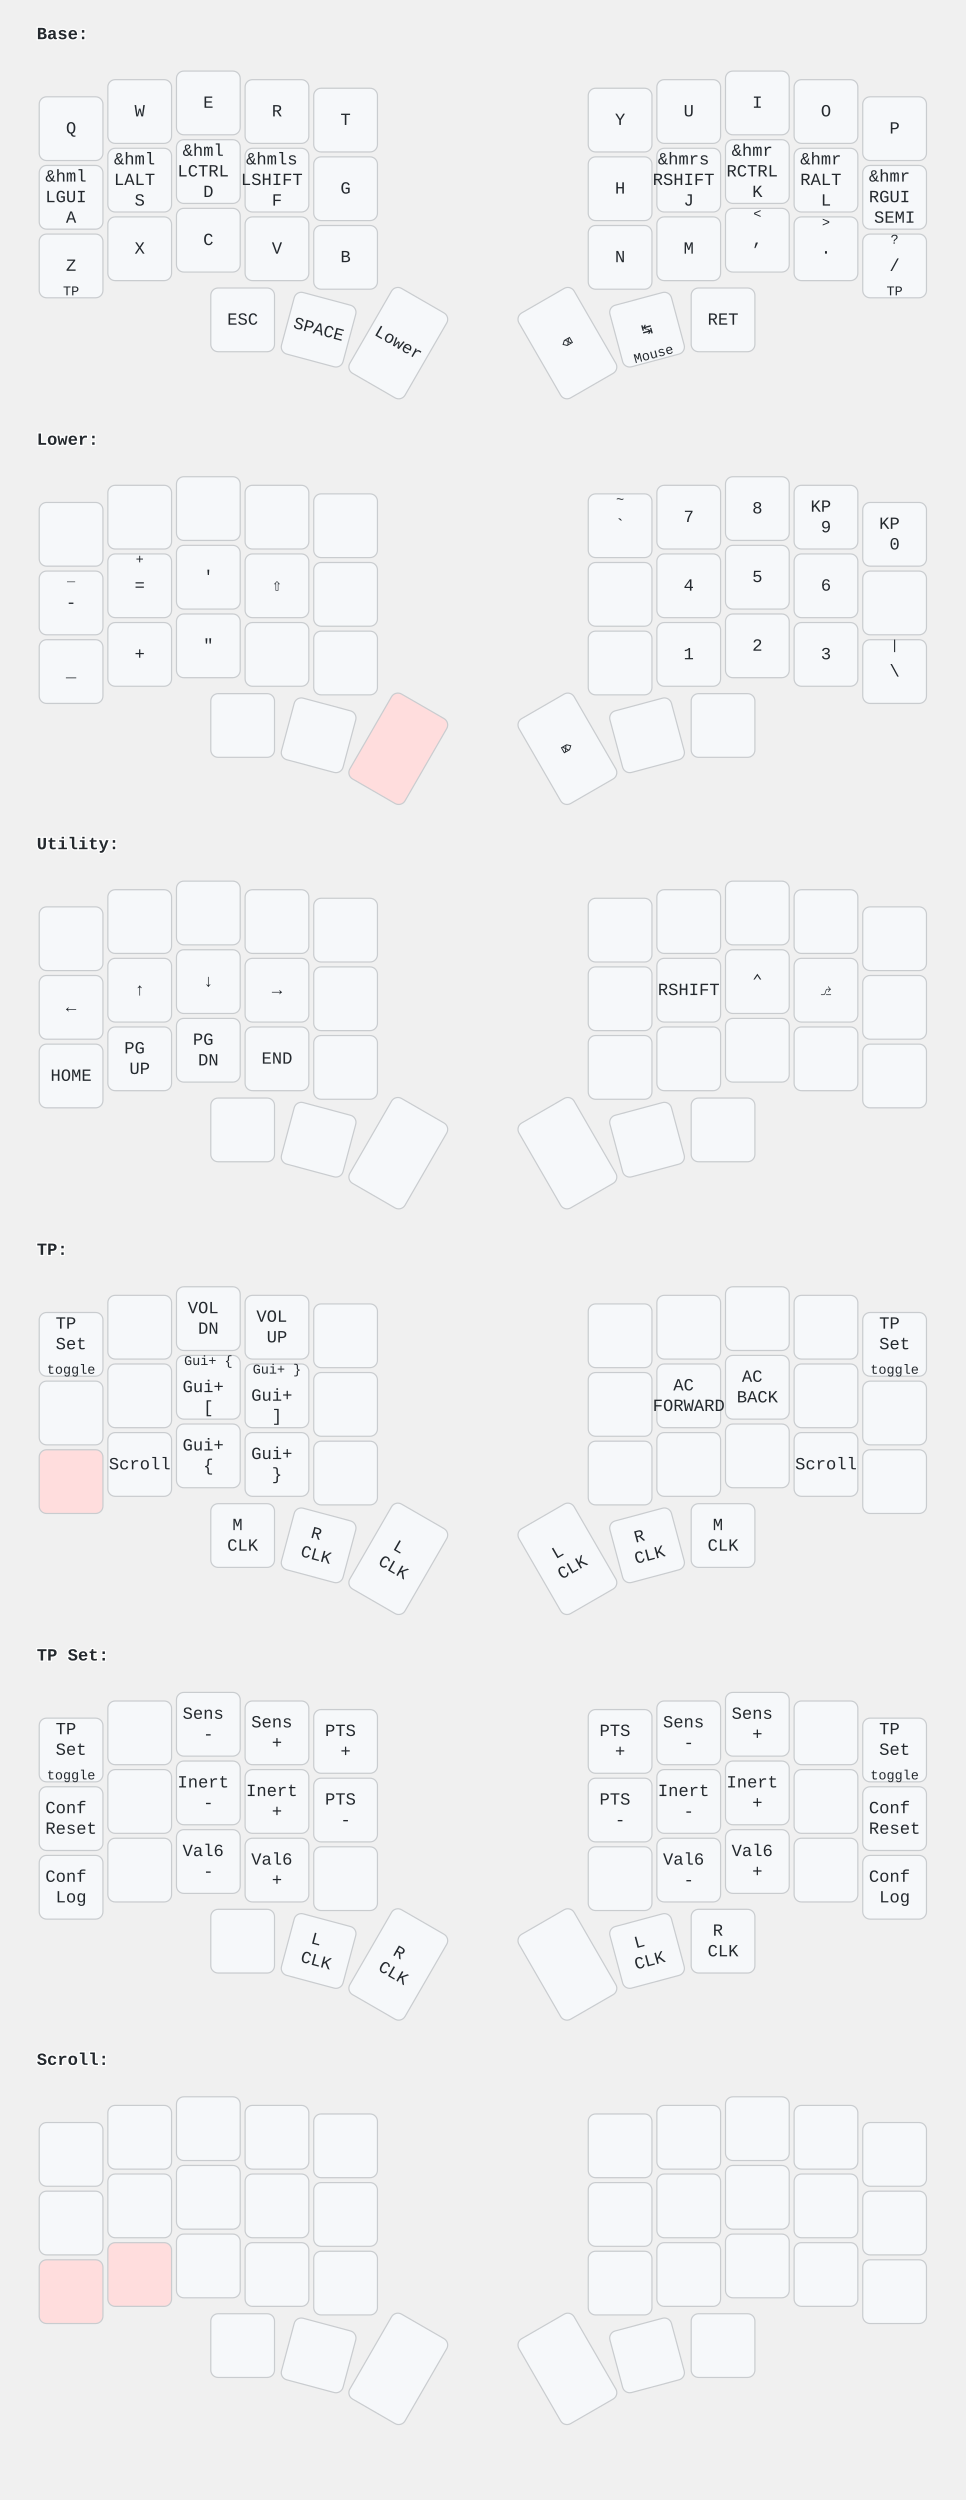
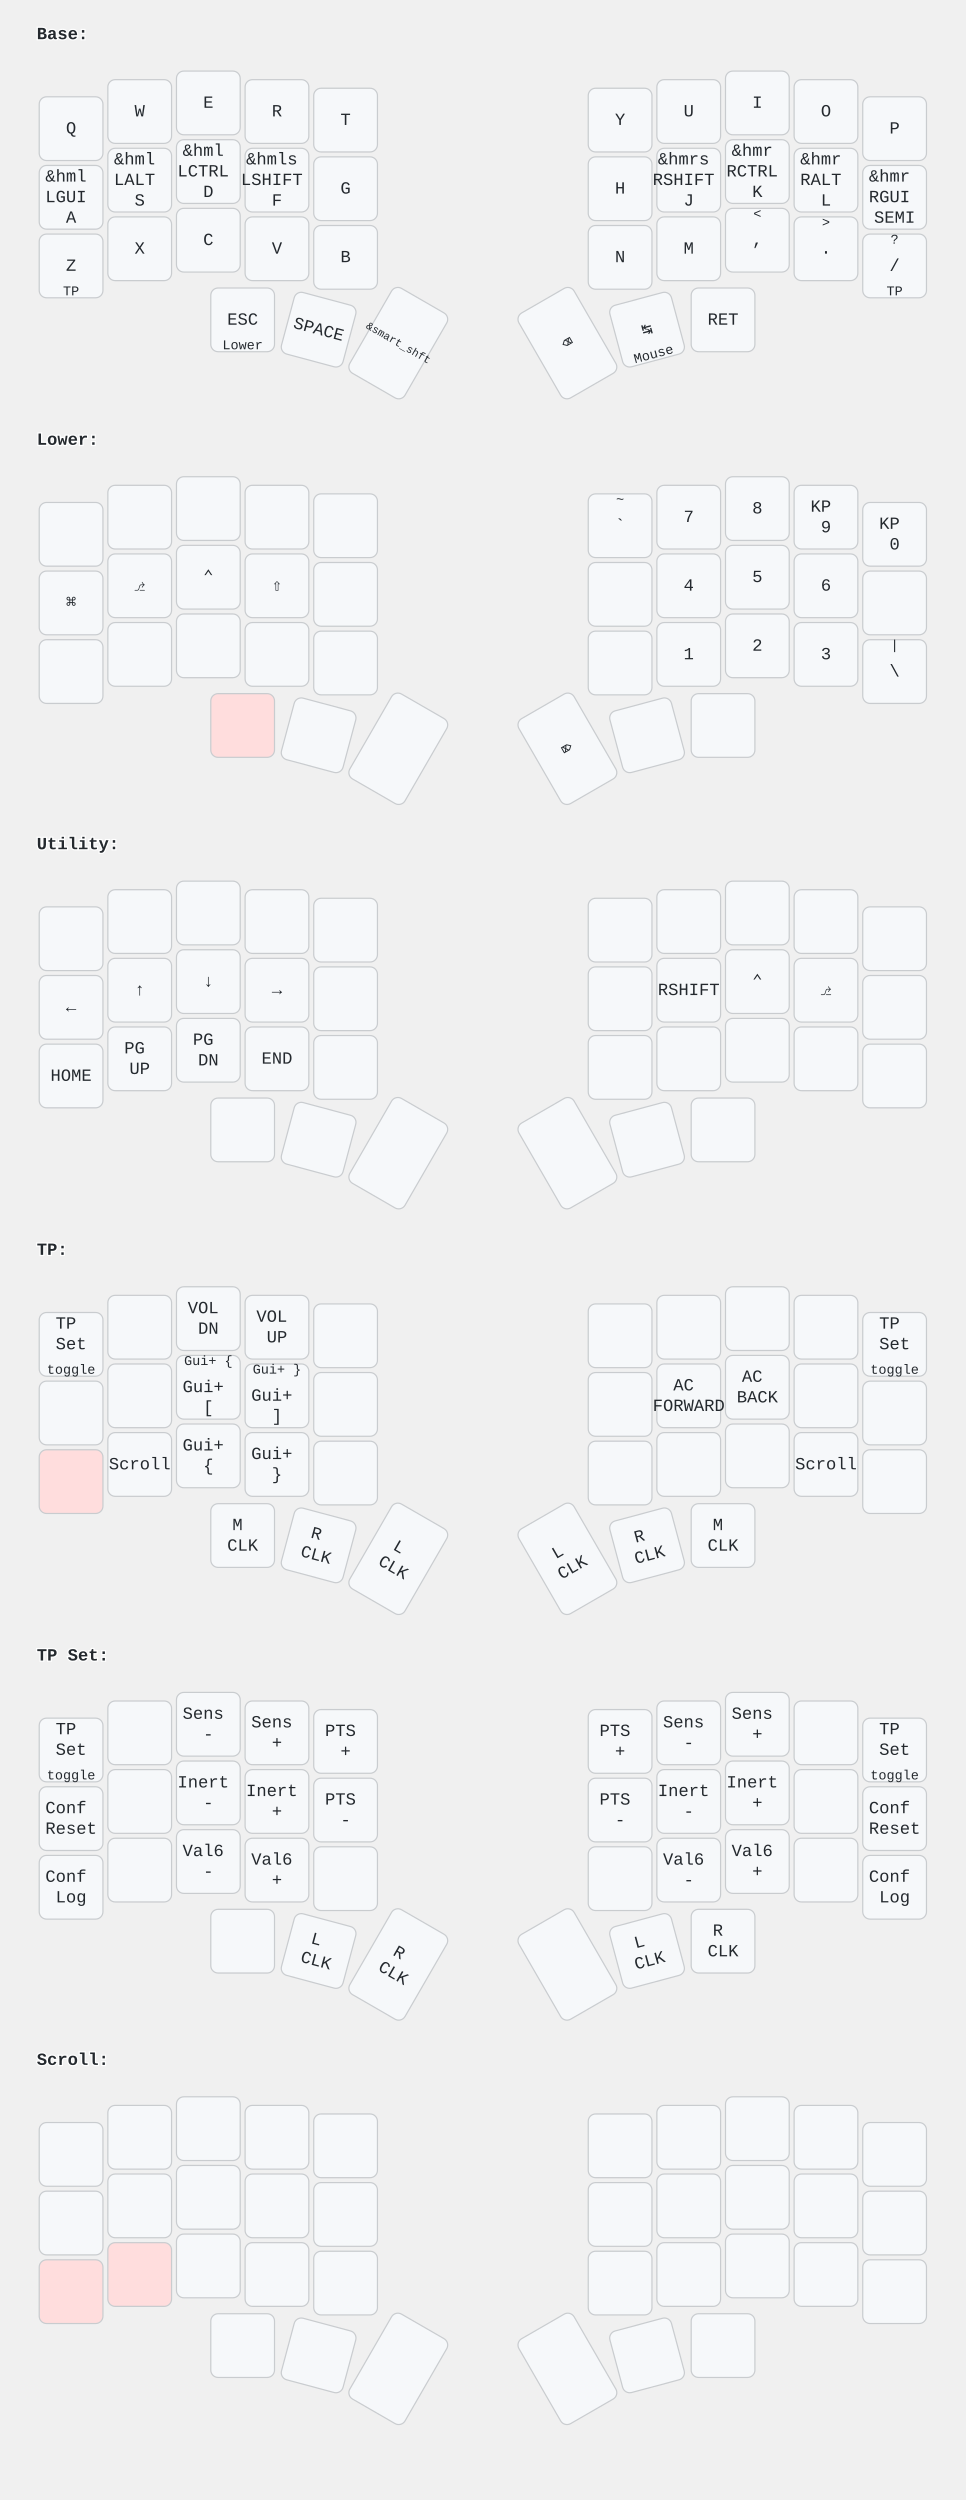
<svg xmlns="http://www.w3.org/2000/svg" width="788" height="2040" viewBox="0 0 788 2040" class="keymap">
  <style>/* font and background color specifications */
svg {
    font-family: SFMono-Regular,Consolas,Liberation Mono,Menlo,monospace;
    font-size: 14px;
    font-kerning: normal;
    text-rendering: optimizeLegibility;
    fill: #24292e;
}

/* default key styling */
rect {
    fill: #f6f8fa;
    stroke: #c9cccf;
    stroke-width: 1;
}

/* color accent for combo boxes */
rect.combo {
    fill: #cdf;
}

/* color accent for held keys */
rect.held, rect.combo.held {
    fill: #fdd;
}

/* color accent for ghost (optional) keys */
rect.ghost, rect.combo.ghost {
    fill: #ddd;
}

text {
    text-anchor: middle;
    dominant-baseline: middle;
}

/* styling for layer labels */
text.label {
    font-weight: bold;
    text-anchor: start;
    stroke: white;
    stroke-width: 2;
    paint-order: stroke;
}

/* styling for combo tap, and key hold/shifted label text */
text.combo, text.hold, text.shifted {
    font-size: 11px;
}

text.hold {
    text-anchor: middle;
    dominant-baseline: auto;
}

text.shifted {
    text-anchor: middle;
    dominant-baseline: hanging;
}

/* styling for hold/shifted label text in combo box */
text.combo.hold, text.combo.shifted {
    font-size: 8px;
}

/* styling for combo dendrons */
path {
    stroke-width: 1;
    stroke: gray;
    fill: none;
}
</style>
  <g transform="translate(30, 0)" class="layer-Base">
    <text x="0" y="28" class="label" id="Base">Base:</text>
    <g transform="translate(0, 56)">
      <g transform="translate(28, 49)" class="key keypos-0">
        <rect rx="6" ry="6" x="-26" y="-26" width="52" height="52" class="key" />
        <text x="0" y="0" class="key tap">Q</text>
      </g>
      <g transform="translate(84, 35)" class="key keypos-1">
        <rect rx="6" ry="6" x="-26" y="-26" width="52" height="52" class="key" />
        <text x="0" y="0" class="key tap">W</text>
      </g>
      <g transform="translate(140, 28)" class="key keypos-2">
        <rect rx="6" ry="6" x="-26" y="-26" width="52" height="52" class="key" />
        <text x="0" y="0" class="key tap">E</text>
      </g>
      <g transform="translate(196, 35)" class="key keypos-3">
        <rect rx="6" ry="6" x="-26" y="-26" width="52" height="52" class="key" />
        <text x="0" y="0" class="key tap">R</text>
      </g>
      <g transform="translate(252, 42)" class="key keypos-4">
        <rect rx="6" ry="6" x="-26" y="-26" width="52" height="52" class="key" />
        <text x="0" y="0" class="key tap">T</text>
      </g>
      <g transform="translate(476, 42)" class="key keypos-5">
        <rect rx="6" ry="6" x="-26" y="-26" width="52" height="52" class="key" />
        <text x="0" y="0" class="key tap">Y</text>
      </g>
      <g transform="translate(532, 35)" class="key keypos-6">
        <rect rx="6" ry="6" x="-26" y="-26" width="52" height="52" class="key" />
        <text x="0" y="0" class="key tap">U</text>
      </g>
      <g transform="translate(588, 28)" class="key keypos-7">
        <rect rx="6" ry="6" x="-26" y="-26" width="52" height="52" class="key" />
        <text x="0" y="0" class="key tap">I</text>
      </g>
      <g transform="translate(644, 35)" class="key keypos-8">
        <rect rx="6" ry="6" x="-26" y="-26" width="52" height="52" class="key" />
        <text x="0" y="0" class="key tap">O</text>
      </g>
      <g transform="translate(700, 49)" class="key keypos-9">
        <rect rx="6" ry="6" x="-26" y="-26" width="52" height="52" class="key" />
        <text x="0" y="0" class="key tap">P</text>
      </g>
      <g transform="translate(28, 105)" class="key keypos-10">
        <rect rx="6" ry="6" x="-26" y="-26" width="52" height="52" class="key" />
        <text x="0" y="0" class="key tap">
          <tspan x="0" dy="-1.2em">&amp;hml</tspan>
          <tspan x="0" dy="1.2em">LGUI</tspan>
          <tspan x="0" dy="1.2em">A</tspan>
        </text>
      </g>
      <g transform="translate(84, 91)" class="key keypos-11">
        <rect rx="6" ry="6" x="-26" y="-26" width="52" height="52" class="key" />
        <text x="0" y="0" class="key tap">
          <tspan x="0" dy="-1.2em">&amp;hml</tspan>
          <tspan x="0" dy="1.2em">LALT</tspan>
          <tspan x="0" dy="1.2em">S</tspan>
        </text>
      </g>
      <g transform="translate(140, 84)" class="key keypos-12">
        <rect rx="6" ry="6" x="-26" y="-26" width="52" height="52" class="key" />
        <text x="0" y="0" class="key tap">
          <tspan x="0" dy="-1.2em">&amp;hml</tspan>
          <tspan x="0" dy="1.2em">LCTRL</tspan>
          <tspan x="0" dy="1.2em">D</tspan>
        </text>
      </g>
      <g transform="translate(196, 91)" class="key keypos-13">
        <rect rx="6" ry="6" x="-26" y="-26" width="52" height="52" class="key" />
        <text x="0" y="0" class="key tap">
          <tspan x="0" dy="-1.2em">&amp;hmls</tspan>
          <tspan x="0" dy="1.2em">LSHIFT</tspan>
          <tspan x="0" dy="1.2em">F</tspan>
        </text>
      </g>
      <g transform="translate(252, 98)" class="key keypos-14">
        <rect rx="6" ry="6" x="-26" y="-26" width="52" height="52" class="key" />
        <text x="0" y="0" class="key tap">G</text>
      </g>
      <g transform="translate(476, 98)" class="key keypos-15">
        <rect rx="6" ry="6" x="-26" y="-26" width="52" height="52" class="key" />
        <text x="0" y="0" class="key tap">H</text>
      </g>
      <g transform="translate(532, 91)" class="key keypos-16">
        <rect rx="6" ry="6" x="-26" y="-26" width="52" height="52" class="key" />
        <text x="0" y="0" class="key tap">
          <tspan x="0" dy="-1.2em">&amp;hmrs</tspan>
          <tspan x="0" dy="1.2em">RSHIFT</tspan>
          <tspan x="0" dy="1.2em">J</tspan>
        </text>
      </g>
      <g transform="translate(588, 84)" class="key keypos-17">
        <rect rx="6" ry="6" x="-26" y="-26" width="52" height="52" class="key" />
        <text x="0" y="0" class="key tap">
          <tspan x="0" dy="-1.2em">&amp;hmr</tspan>
          <tspan x="0" dy="1.2em">RCTRL</tspan>
          <tspan x="0" dy="1.2em">K</tspan>
        </text>
      </g>
      <g transform="translate(644, 91)" class="key keypos-18">
        <rect rx="6" ry="6" x="-26" y="-26" width="52" height="52" class="key" />
        <text x="0" y="0" class="key tap">
          <tspan x="0" dy="-1.2em">&amp;hmr</tspan>
          <tspan x="0" dy="1.2em">RALT</tspan>
          <tspan x="0" dy="1.2em">L</tspan>
        </text>
      </g>
      <g transform="translate(700, 105)" class="key keypos-19">
        <rect rx="6" ry="6" x="-26" y="-26" width="52" height="52" class="key" />
        <text x="0" y="0" class="key tap">
          <tspan x="0" dy="-1.2em">&amp;hmr</tspan>
          <tspan x="0" dy="1.2em">RGUI</tspan>
          <tspan x="0" dy="1.2em">SEMI</tspan>
        </text>
      </g>
      <g transform="translate(28, 161)" class="key keypos-20">
        <rect rx="6" ry="6" x="-26" y="-26" width="52" height="52" class="key" />
        <text x="0" y="0" class="key tap">Z</text>
        <a href="#TP">
          <text x="0" y="24" class="key hold layer-activator">TP</text>
        </a>
      </g>
      <g transform="translate(84, 147)" class="key keypos-21">
        <rect rx="6" ry="6" x="-26" y="-26" width="52" height="52" class="key" />
        <text x="0" y="0" class="key tap">X</text>
      </g>
      <g transform="translate(140, 140)" class="key keypos-22">
        <rect rx="6" ry="6" x="-26" y="-26" width="52" height="52" class="key" />
        <text x="0" y="0" class="key tap">C</text>
      </g>
      <g transform="translate(196, 147)" class="key keypos-23">
        <rect rx="6" ry="6" x="-26" y="-26" width="52" height="52" class="key" />
        <text x="0" y="0" class="key tap">V</text>
      </g>
      <g transform="translate(252, 154)" class="key keypos-24">
        <rect rx="6" ry="6" x="-26" y="-26" width="52" height="52" class="key" />
        <text x="0" y="0" class="key tap">B</text>
      </g>
      <g transform="translate(476, 154)" class="key keypos-25">
        <rect rx="6" ry="6" x="-26" y="-26" width="52" height="52" class="key" />
        <text x="0" y="0" class="key tap">N</text>
      </g>
      <g transform="translate(532, 147)" class="key keypos-26">
        <rect rx="6" ry="6" x="-26" y="-26" width="52" height="52" class="key" />
        <text x="0" y="0" class="key tap">M</text>
      </g>
      <g transform="translate(588, 140)" class="key keypos-27">
        <rect rx="6" ry="6" x="-26" y="-26" width="52" height="52" class="key" />
        <text x="0" y="0" class="key tap">,</text>
        <text x="0" y="-24" class="key shifted">&lt;</text>
      </g>
      <g transform="translate(644, 147)" class="key keypos-28">
        <rect rx="6" ry="6" x="-26" y="-26" width="52" height="52" class="key" />
        <text x="0" y="0" class="key tap">.</text>
        <text x="0" y="-24" class="key shifted">&gt;</text>
      </g>
      <g transform="translate(700, 161)" class="key keypos-29">
        <rect rx="6" ry="6" x="-26" y="-26" width="52" height="52" class="key" />
        <text x="0" y="0" class="key tap">/</text>
        <a href="#TP">
          <text x="0" y="24" class="key hold layer-activator">TP</text>
        </a>
        <text x="0" y="-24" class="key shifted">?</text>
      </g>
      <g transform="translate(168, 205)" class="key keypos-30">
        <rect rx="6" ry="6" x="-26" y="-26" width="52" height="52" class="key" />
        <text x="0" y="0" class="key tap">ESC</text>
+         <a href="#Lower">
+           <text x="0" y="24" class="key hold layer-activator">Lower</text>
+         </a>
      </g>
      <g transform="translate(230, 213) rotate(15.0)" class="key keypos-31">
        <rect rx="6" ry="6" x="-26" y="-26" width="52" height="52" class="key" />
        <text x="0" y="0" class="key tap">SPACE</text>
      </g>
      <g transform="translate(295, 224) rotate(30.0)" class="key keypos-32">
        <rect rx="6" ry="6" x="-26" y="-40" width="52" height="80" class="key" />
-         <a href="#Lower">
-           <text x="0" y="0" class="key tap layer-activator">Lower</text>
-         </a>
+         <text x="0" y="0" class="key tap">
+           <tspan style="font-size: 64%">&amp;smart_shft</tspan>
+         </text>
      </g>
      <g transform="translate(433, 224) rotate(-30.0)" class="key keypos-33">
        <rect rx="6" ry="6" x="-26" y="-40" width="52" height="80" class="key" />
        <text x="0" y="0" class="key tap">⌫</text>
      </g>
      <g transform="translate(498, 213) rotate(-15.0)" class="key keypos-34">
        <rect rx="6" ry="6" x="-26" y="-26" width="52" height="52" class="key" />
        <text x="0" y="0" class="key tap">↹</text>
        <text x="0" y="24" class="key hold">Mouse</text>
      </g>
      <g transform="translate(560, 205)" class="key keypos-35">
        <rect rx="6" ry="6" x="-26" y="-26" width="52" height="52" class="key" />
        <text x="0" y="0" class="key tap">RET</text>
      </g>
    </g>
  </g>
  <g transform="translate(30, 331)" class="layer-Lower">
    <text x="0" y="28" class="label" id="Lower">Lower:</text>
    <g transform="translate(0, 56)">
      <g transform="translate(28, 49)" class="key keypos-0">
        <rect rx="6" ry="6" x="-26" y="-26" width="52" height="52" class="key" />
      </g>
      <g transform="translate(84, 35)" class="key keypos-1">
        <rect rx="6" ry="6" x="-26" y="-26" width="52" height="52" class="key" />
      </g>
      <g transform="translate(140, 28)" class="key keypos-2">
        <rect rx="6" ry="6" x="-26" y="-26" width="52" height="52" class="key" />
      </g>
      <g transform="translate(196, 35)" class="key keypos-3">
        <rect rx="6" ry="6" x="-26" y="-26" width="52" height="52" class="key" />
      </g>
      <g transform="translate(252, 42)" class="key keypos-4">
        <rect rx="6" ry="6" x="-26" y="-26" width="52" height="52" class="key" />
      </g>
      <g transform="translate(476, 42)" class="key keypos-5">
        <rect rx="6" ry="6" x="-26" y="-26" width="52" height="52" class="key" />
        <text x="0" y="0" class="key tap">`</text>
        <text x="0" y="-24" class="key shifted">~</text>
      </g>
      <g transform="translate(532, 35)" class="key keypos-6">
        <rect rx="6" ry="6" x="-26" y="-26" width="52" height="52" class="key" />
        <text x="0" y="0" class="key tap">7</text>
      </g>
      <g transform="translate(588, 28)" class="key keypos-7">
        <rect rx="6" ry="6" x="-26" y="-26" width="52" height="52" class="key" />
        <text x="0" y="0" class="key tap">8</text>
      </g>
      <g transform="translate(644, 35)" class="key keypos-8">
        <rect rx="6" ry="6" x="-26" y="-26" width="52" height="52" class="key" />
        <text x="0" y="0" class="key tap">
          <tspan x="0" dy="-0.6em">KP</tspan>
          <tspan x="0" dy="1.2em">9</tspan>
        </text>
      </g>
      <g transform="translate(700, 49)" class="key keypos-9">
        <rect rx="6" ry="6" x="-26" y="-26" width="52" height="52" class="key" />
        <text x="0" y="0" class="key tap">
          <tspan x="0" dy="-0.6em">KP</tspan>
          <tspan x="0" dy="1.2em">0</tspan>
        </text>
      </g>
      <g transform="translate(28, 105)" class="key keypos-10">
        <rect rx="6" ry="6" x="-26" y="-26" width="52" height="52" class="key" />
-         <text x="0" y="0" class="key tap">-</text>
-         <text x="0" y="-24" class="key shifted">_</text>
+         <text x="0" y="0" class="key tap">⌘</text>
      </g>
      <g transform="translate(84, 91)" class="key keypos-11">
        <rect rx="6" ry="6" x="-26" y="-26" width="52" height="52" class="key" />
-         <text x="0" y="0" class="key tap">=</text>
-         <text x="0" y="-24" class="key shifted">+</text>
+         <text x="0" y="0" class="key tap">⎇</text>
      </g>
      <g transform="translate(140, 84)" class="key keypos-12">
        <rect rx="6" ry="6" x="-26" y="-26" width="52" height="52" class="key" />
-         <text x="0" y="0" class="key tap">'</text>
+         <text x="0" y="0" class="key tap">⌃</text>
      </g>
      <g transform="translate(196, 91)" class="key keypos-13">
        <rect rx="6" ry="6" x="-26" y="-26" width="52" height="52" class="key" />
        <text x="0" y="0" class="key tap">⇧</text>
      </g>
      <g transform="translate(252, 98)" class="key keypos-14">
        <rect rx="6" ry="6" x="-26" y="-26" width="52" height="52" class="key" />
      </g>
      <g transform="translate(476, 98)" class="key keypos-15">
        <rect rx="6" ry="6" x="-26" y="-26" width="52" height="52" class="key" />
      </g>
      <g transform="translate(532, 91)" class="key keypos-16">
        <rect rx="6" ry="6" x="-26" y="-26" width="52" height="52" class="key" />
        <text x="0" y="0" class="key tap">4</text>
      </g>
      <g transform="translate(588, 84)" class="key keypos-17">
        <rect rx="6" ry="6" x="-26" y="-26" width="52" height="52" class="key" />
        <text x="0" y="0" class="key tap">5</text>
      </g>
      <g transform="translate(644, 91)" class="key keypos-18">
        <rect rx="6" ry="6" x="-26" y="-26" width="52" height="52" class="key" />
        <text x="0" y="0" class="key tap">6</text>
      </g>
      <g transform="translate(700, 105)" class="key keypos-19">
        <rect rx="6" ry="6" x="-26" y="-26" width="52" height="52" class="key" />
      </g>
      <g transform="translate(28, 161)" class="key keypos-20">
        <rect rx="6" ry="6" x="-26" y="-26" width="52" height="52" class="key" />
-         <text x="0" y="0" class="key tap">_</text>
      </g>
      <g transform="translate(84, 147)" class="key keypos-21">
        <rect rx="6" ry="6" x="-26" y="-26" width="52" height="52" class="key" />
-         <text x="0" y="0" class="key tap">+</text>
      </g>
      <g transform="translate(140, 140)" class="key keypos-22">
        <rect rx="6" ry="6" x="-26" y="-26" width="52" height="52" class="key" />
-         <text x="0" y="0" class="key tap">"</text>
      </g>
      <g transform="translate(196, 147)" class="key keypos-23">
        <rect rx="6" ry="6" x="-26" y="-26" width="52" height="52" class="key" />
      </g>
      <g transform="translate(252, 154)" class="key keypos-24">
        <rect rx="6" ry="6" x="-26" y="-26" width="52" height="52" class="key" />
      </g>
      <g transform="translate(476, 154)" class="key keypos-25">
        <rect rx="6" ry="6" x="-26" y="-26" width="52" height="52" class="key" />
      </g>
      <g transform="translate(532, 147)" class="key keypos-26">
        <rect rx="6" ry="6" x="-26" y="-26" width="52" height="52" class="key" />
        <text x="0" y="0" class="key tap">1</text>
      </g>
      <g transform="translate(588, 140)" class="key keypos-27">
        <rect rx="6" ry="6" x="-26" y="-26" width="52" height="52" class="key" />
        <text x="0" y="0" class="key tap">2</text>
      </g>
      <g transform="translate(644, 147)" class="key keypos-28">
        <rect rx="6" ry="6" x="-26" y="-26" width="52" height="52" class="key" />
        <text x="0" y="0" class="key tap">3</text>
      </g>
      <g transform="translate(700, 161)" class="key keypos-29">
        <rect rx="6" ry="6" x="-26" y="-26" width="52" height="52" class="key" />
        <text x="0" y="0" class="key tap">\</text>
        <text x="0" y="-24" class="key shifted">|</text>
      </g>
-       <g transform="translate(168, 205)" class="key keypos-30">
-         <rect rx="6" ry="6" x="-26" y="-26" width="52" height="52" class="key" />
+       <g transform="translate(168, 205)" class="key held keypos-30">
+         <rect rx="6" ry="6" x="-26" y="-26" width="52" height="52" class="key held" />
      </g>
      <g transform="translate(230, 213) rotate(15.0)" class="key keypos-31">
        <rect rx="6" ry="6" x="-26" y="-26" width="52" height="52" class="key" />
      </g>
-       <g transform="translate(295, 224) rotate(30.0)" class="key held keypos-32">
-         <rect rx="6" ry="6" x="-26" y="-40" width="52" height="80" class="key held" />
+       <g transform="translate(295, 224) rotate(30.0)" class="key keypos-32">
+         <rect rx="6" ry="6" x="-26" y="-40" width="52" height="80" class="key" />
      </g>
      <g transform="translate(433, 224) rotate(-30.0)" class="key keypos-33">
        <rect rx="6" ry="6" x="-26" y="-40" width="52" height="80" class="key" />
        <text x="0" y="0" class="key tap">⌦</text>
      </g>
      <g transform="translate(498, 213) rotate(-15.0)" class="key keypos-34">
        <rect rx="6" ry="6" x="-26" y="-26" width="52" height="52" class="key" />
      </g>
      <g transform="translate(560, 205)" class="key keypos-35">
        <rect rx="6" ry="6" x="-26" y="-26" width="52" height="52" class="key" />
      </g>
    </g>
  </g>
  <g transform="translate(30, 661)" class="layer-Utility">
    <text x="0" y="28" class="label" id="Utility">Utility:</text>
    <g transform="translate(0, 56)">
      <g transform="translate(28, 49)" class="key keypos-0">
        <rect rx="6" ry="6" x="-26" y="-26" width="52" height="52" class="key" />
      </g>
      <g transform="translate(84, 35)" class="key keypos-1">
        <rect rx="6" ry="6" x="-26" y="-26" width="52" height="52" class="key" />
      </g>
      <g transform="translate(140, 28)" class="key keypos-2">
        <rect rx="6" ry="6" x="-26" y="-26" width="52" height="52" class="key" />
      </g>
      <g transform="translate(196, 35)" class="key keypos-3">
        <rect rx="6" ry="6" x="-26" y="-26" width="52" height="52" class="key" />
      </g>
      <g transform="translate(252, 42)" class="key keypos-4">
        <rect rx="6" ry="6" x="-26" y="-26" width="52" height="52" class="key" />
      </g>
      <g transform="translate(476, 42)" class="key keypos-5">
        <rect rx="6" ry="6" x="-26" y="-26" width="52" height="52" class="key" />
      </g>
      <g transform="translate(532, 35)" class="key keypos-6">
        <rect rx="6" ry="6" x="-26" y="-26" width="52" height="52" class="key" />
      </g>
      <g transform="translate(588, 28)" class="key keypos-7">
        <rect rx="6" ry="6" x="-26" y="-26" width="52" height="52" class="key" />
      </g>
      <g transform="translate(644, 35)" class="key keypos-8">
        <rect rx="6" ry="6" x="-26" y="-26" width="52" height="52" class="key" />
      </g>
      <g transform="translate(700, 49)" class="key keypos-9">
        <rect rx="6" ry="6" x="-26" y="-26" width="52" height="52" class="key" />
      </g>
      <g transform="translate(28, 105)" class="key keypos-10">
        <rect rx="6" ry="6" x="-26" y="-26" width="52" height="52" class="key" />
        <text x="0" y="0" class="key tap">←</text>
      </g>
      <g transform="translate(84, 91)" class="key keypos-11">
        <rect rx="6" ry="6" x="-26" y="-26" width="52" height="52" class="key" />
        <text x="0" y="0" class="key tap">↑</text>
      </g>
      <g transform="translate(140, 84)" class="key keypos-12">
        <rect rx="6" ry="6" x="-26" y="-26" width="52" height="52" class="key" />
        <text x="0" y="0" class="key tap">↓</text>
      </g>
      <g transform="translate(196, 91)" class="key keypos-13">
        <rect rx="6" ry="6" x="-26" y="-26" width="52" height="52" class="key" />
        <text x="0" y="0" class="key tap">→</text>
      </g>
      <g transform="translate(252, 98)" class="key keypos-14">
        <rect rx="6" ry="6" x="-26" y="-26" width="52" height="52" class="key" />
      </g>
      <g transform="translate(476, 98)" class="key keypos-15">
        <rect rx="6" ry="6" x="-26" y="-26" width="52" height="52" class="key" />
      </g>
      <g transform="translate(532, 91)" class="key keypos-16">
        <rect rx="6" ry="6" x="-26" y="-26" width="52" height="52" class="key" />
        <text x="0" y="0" class="key tap">RSHIFT</text>
      </g>
      <g transform="translate(588, 84)" class="key keypos-17">
        <rect rx="6" ry="6" x="-26" y="-26" width="52" height="52" class="key" />
        <text x="0" y="0" class="key tap">⌃</text>
      </g>
      <g transform="translate(644, 91)" class="key keypos-18">
        <rect rx="6" ry="6" x="-26" y="-26" width="52" height="52" class="key" />
        <text x="0" y="0" class="key tap">⎇</text>
      </g>
      <g transform="translate(700, 105)" class="key keypos-19">
        <rect rx="6" ry="6" x="-26" y="-26" width="52" height="52" class="key" />
      </g>
      <g transform="translate(28, 161)" class="key keypos-20">
        <rect rx="6" ry="6" x="-26" y="-26" width="52" height="52" class="key" />
        <text x="0" y="0" class="key tap">HOME</text>
      </g>
      <g transform="translate(84, 147)" class="key keypos-21">
        <rect rx="6" ry="6" x="-26" y="-26" width="52" height="52" class="key" />
        <text x="0" y="0" class="key tap">
          <tspan x="0" dy="-0.6em">PG</tspan>
          <tspan x="0" dy="1.2em">UP</tspan>
        </text>
      </g>
      <g transform="translate(140, 140)" class="key keypos-22">
        <rect rx="6" ry="6" x="-26" y="-26" width="52" height="52" class="key" />
        <text x="0" y="0" class="key tap">
          <tspan x="0" dy="-0.6em">PG</tspan>
          <tspan x="0" dy="1.2em">DN</tspan>
        </text>
      </g>
      <g transform="translate(196, 147)" class="key keypos-23">
        <rect rx="6" ry="6" x="-26" y="-26" width="52" height="52" class="key" />
        <text x="0" y="0" class="key tap">END</text>
      </g>
      <g transform="translate(252, 154)" class="key keypos-24">
        <rect rx="6" ry="6" x="-26" y="-26" width="52" height="52" class="key" />
      </g>
      <g transform="translate(476, 154)" class="key keypos-25">
        <rect rx="6" ry="6" x="-26" y="-26" width="52" height="52" class="key" />
      </g>
      <g transform="translate(532, 147)" class="key keypos-26">
        <rect rx="6" ry="6" x="-26" y="-26" width="52" height="52" class="key" />
      </g>
      <g transform="translate(588, 140)" class="key keypos-27">
        <rect rx="6" ry="6" x="-26" y="-26" width="52" height="52" class="key" />
      </g>
      <g transform="translate(644, 147)" class="key keypos-28">
        <rect rx="6" ry="6" x="-26" y="-26" width="52" height="52" class="key" />
      </g>
      <g transform="translate(700, 161)" class="key keypos-29">
        <rect rx="6" ry="6" x="-26" y="-26" width="52" height="52" class="key" />
      </g>
      <g transform="translate(168, 205)" class="key keypos-30">
        <rect rx="6" ry="6" x="-26" y="-26" width="52" height="52" class="key" />
      </g>
      <g transform="translate(230, 213) rotate(15.0)" class="key keypos-31">
        <rect rx="6" ry="6" x="-26" y="-26" width="52" height="52" class="key" />
      </g>
      <g transform="translate(295, 224) rotate(30.0)" class="key keypos-32">
        <rect rx="6" ry="6" x="-26" y="-40" width="52" height="80" class="key" />
      </g>
      <g transform="translate(433, 224) rotate(-30.0)" class="key keypos-33">
        <rect rx="6" ry="6" x="-26" y="-40" width="52" height="80" class="key" />
      </g>
      <g transform="translate(498, 213) rotate(-15.0)" class="key keypos-34">
        <rect rx="6" ry="6" x="-26" y="-26" width="52" height="52" class="key" />
      </g>
      <g transform="translate(560, 205)" class="key keypos-35">
        <rect rx="6" ry="6" x="-26" y="-26" width="52" height="52" class="key" />
      </g>
    </g>
  </g>
  <g transform="translate(30, 992)" class="layer-TP">
    <text x="0" y="28" class="label" id="TP">TP:</text>
    <g transform="translate(0, 56)">
      <g transform="translate(28, 49)" class="key keypos-0">
        <rect rx="6" ry="6" x="-26" y="-26" width="52" height="52" class="key" />
        <a href="#TP-Set">
          <text x="0" y="0" class="key tap layer-activator">
            <tspan x="0" dy="-1.2em">TP</tspan>
            <tspan x="0" dy="1.2em">Set</tspan>
          </text>
        </a>
        <text x="0" y="24" class="key hold">toggle</text>
      </g>
      <g transform="translate(84, 35)" class="key keypos-1">
        <rect rx="6" ry="6" x="-26" y="-26" width="52" height="52" class="key" />
      </g>
      <g transform="translate(140, 28)" class="key keypos-2">
        <rect rx="6" ry="6" x="-26" y="-26" width="52" height="52" class="key" />
        <text x="0" y="0" class="key tap">
          <tspan x="0" dy="-0.6em">VOL</tspan>
          <tspan x="0" dy="1.2em">DN</tspan>
        </text>
      </g>
      <g transform="translate(196, 35)" class="key keypos-3">
        <rect rx="6" ry="6" x="-26" y="-26" width="52" height="52" class="key" />
        <text x="0" y="0" class="key tap">
          <tspan x="0" dy="-0.6em">VOL</tspan>
          <tspan x="0" dy="1.2em">UP</tspan>
        </text>
      </g>
      <g transform="translate(252, 42)" class="key keypos-4">
        <rect rx="6" ry="6" x="-26" y="-26" width="52" height="52" class="key" />
      </g>
      <g transform="translate(476, 42)" class="key keypos-5">
        <rect rx="6" ry="6" x="-26" y="-26" width="52" height="52" class="key" />
      </g>
      <g transform="translate(532, 35)" class="key keypos-6">
        <rect rx="6" ry="6" x="-26" y="-26" width="52" height="52" class="key" />
      </g>
      <g transform="translate(588, 28)" class="key keypos-7">
        <rect rx="6" ry="6" x="-26" y="-26" width="52" height="52" class="key" />
      </g>
      <g transform="translate(644, 35)" class="key keypos-8">
        <rect rx="6" ry="6" x="-26" y="-26" width="52" height="52" class="key" />
      </g>
      <g transform="translate(700, 49)" class="key keypos-9">
        <rect rx="6" ry="6" x="-26" y="-26" width="52" height="52" class="key" />
        <a href="#TP-Set">
          <text x="0" y="0" class="key tap layer-activator">
            <tspan x="0" dy="-1.2em">TP</tspan>
            <tspan x="0" dy="1.2em">Set</tspan>
          </text>
        </a>
        <text x="0" y="24" class="key hold">toggle</text>
      </g>
      <g transform="translate(28, 105)" class="key keypos-10">
        <rect rx="6" ry="6" x="-26" y="-26" width="52" height="52" class="key" />
      </g>
      <g transform="translate(84, 91)" class="key keypos-11">
        <rect rx="6" ry="6" x="-26" y="-26" width="52" height="52" class="key" />
      </g>
      <g transform="translate(140, 84)" class="key keypos-12">
        <rect rx="6" ry="6" x="-26" y="-26" width="52" height="52" class="key" />
        <text x="0" y="0" class="key tap">
          <tspan x="0" dy="-0.0em">Gui+</tspan>
          <tspan x="0" dy="1.2em">[</tspan>
        </text>
        <text x="0" y="-24" class="key shifted">Gui+ {</text>
      </g>
      <g transform="translate(196, 91)" class="key keypos-13">
        <rect rx="6" ry="6" x="-26" y="-26" width="52" height="52" class="key" />
        <text x="0" y="0" class="key tap">
          <tspan x="0" dy="-0.0em">Gui+</tspan>
          <tspan x="0" dy="1.2em">]</tspan>
        </text>
        <text x="0" y="-24" class="key shifted">Gui+ }</text>
      </g>
      <g transform="translate(252, 98)" class="key keypos-14">
        <rect rx="6" ry="6" x="-26" y="-26" width="52" height="52" class="key" />
      </g>
      <g transform="translate(476, 98)" class="key keypos-15">
        <rect rx="6" ry="6" x="-26" y="-26" width="52" height="52" class="key" />
      </g>
      <g transform="translate(532, 91)" class="key keypos-16">
        <rect rx="6" ry="6" x="-26" y="-26" width="52" height="52" class="key" />
        <text x="0" y="0" class="key tap">
          <tspan x="0" dy="-0.6em">AC</tspan>
          <tspan x="0" dy="1.2em">FORWARD</tspan>
        </text>
      </g>
      <g transform="translate(588, 84)" class="key keypos-17">
        <rect rx="6" ry="6" x="-26" y="-26" width="52" height="52" class="key" />
        <text x="0" y="0" class="key tap">
          <tspan x="0" dy="-0.6em">AC</tspan>
          <tspan x="0" dy="1.2em">BACK</tspan>
        </text>
      </g>
      <g transform="translate(644, 91)" class="key keypos-18">
        <rect rx="6" ry="6" x="-26" y="-26" width="52" height="52" class="key" />
      </g>
      <g transform="translate(700, 105)" class="key keypos-19">
        <rect rx="6" ry="6" x="-26" y="-26" width="52" height="52" class="key" />
      </g>
      <g transform="translate(28, 161)" class="key held keypos-20">
        <rect rx="6" ry="6" x="-26" y="-26" width="52" height="52" class="key held" />
      </g>
      <g transform="translate(84, 147)" class="key keypos-21">
        <rect rx="6" ry="6" x="-26" y="-26" width="52" height="52" class="key" />
        <a href="#Scroll">
          <text x="0" y="0" class="key tap layer-activator">Scroll</text>
        </a>
      </g>
      <g transform="translate(140, 140)" class="key keypos-22">
        <rect rx="6" ry="6" x="-26" y="-26" width="52" height="52" class="key" />
        <text x="0" y="0" class="key tap">
          <tspan x="0" dy="-0.6em">Gui+</tspan>
          <tspan x="0" dy="1.2em">{</tspan>
        </text>
      </g>
      <g transform="translate(196, 147)" class="key keypos-23">
        <rect rx="6" ry="6" x="-26" y="-26" width="52" height="52" class="key" />
        <text x="0" y="0" class="key tap">
          <tspan x="0" dy="-0.6em">Gui+</tspan>
          <tspan x="0" dy="1.2em">}</tspan>
        </text>
      </g>
      <g transform="translate(252, 154)" class="key keypos-24">
        <rect rx="6" ry="6" x="-26" y="-26" width="52" height="52" class="key" />
      </g>
      <g transform="translate(476, 154)" class="key keypos-25">
        <rect rx="6" ry="6" x="-26" y="-26" width="52" height="52" class="key" />
      </g>
      <g transform="translate(532, 147)" class="key keypos-26">
        <rect rx="6" ry="6" x="-26" y="-26" width="52" height="52" class="key" />
      </g>
      <g transform="translate(588, 140)" class="key keypos-27">
        <rect rx="6" ry="6" x="-26" y="-26" width="52" height="52" class="key" />
      </g>
      <g transform="translate(644, 147)" class="key keypos-28">
        <rect rx="6" ry="6" x="-26" y="-26" width="52" height="52" class="key" />
        <a href="#Scroll">
          <text x="0" y="0" class="key tap layer-activator">Scroll</text>
        </a>
      </g>
      <g transform="translate(700, 161)" class="key keypos-29">
        <rect rx="6" ry="6" x="-26" y="-26" width="52" height="52" class="key" />
      </g>
      <g transform="translate(168, 205)" class="key keypos-30">
        <rect rx="6" ry="6" x="-26" y="-26" width="52" height="52" class="key" />
        <text x="0" y="0" class="key tap">
          <tspan x="0" dy="-0.6em">M</tspan>
          <tspan x="0" dy="1.2em">CLK</tspan>
        </text>
      </g>
      <g transform="translate(230, 213) rotate(15.0)" class="key keypos-31">
        <rect rx="6" ry="6" x="-26" y="-26" width="52" height="52" class="key" />
        <text x="0" y="0" class="key tap">
          <tspan x="0" dy="-0.6em">R</tspan>
          <tspan x="0" dy="1.2em">CLK</tspan>
        </text>
      </g>
      <g transform="translate(295, 224) rotate(30.0)" class="key keypos-32">
        <rect rx="6" ry="6" x="-26" y="-40" width="52" height="80" class="key" />
        <text x="0" y="0" class="key tap">
          <tspan x="0" dy="-0.6em">L</tspan>
          <tspan x="0" dy="1.2em">CLK</tspan>
        </text>
      </g>
      <g transform="translate(433, 224) rotate(-30.0)" class="key keypos-33">
        <rect rx="6" ry="6" x="-26" y="-40" width="52" height="80" class="key" />
        <text x="0" y="0" class="key tap">
          <tspan x="0" dy="-0.6em">L</tspan>
          <tspan x="0" dy="1.2em">CLK</tspan>
        </text>
      </g>
      <g transform="translate(498, 213) rotate(-15.0)" class="key keypos-34">
        <rect rx="6" ry="6" x="-26" y="-26" width="52" height="52" class="key" />
        <text x="0" y="0" class="key tap">
          <tspan x="0" dy="-0.6em">R</tspan>
          <tspan x="0" dy="1.2em">CLK</tspan>
        </text>
      </g>
      <g transform="translate(560, 205)" class="key keypos-35">
        <rect rx="6" ry="6" x="-26" y="-26" width="52" height="52" class="key" />
        <text x="0" y="0" class="key tap">
          <tspan x="0" dy="-0.6em">M</tspan>
          <tspan x="0" dy="1.2em">CLK</tspan>
        </text>
      </g>
    </g>
  </g>
  <g transform="translate(30, 1323)" class="layer-TP Set">
    <text x="0" y="28" class="label" id="TP-Set">TP Set:</text>
    <g transform="translate(0, 56)">
      <g transform="translate(28, 49)" class="key keypos-0">
        <rect rx="6" ry="6" x="-26" y="-26" width="52" height="52" class="key" />
        <a href="#TP-Set">
          <text x="0" y="0" class="key tap layer-activator">
            <tspan x="0" dy="-1.2em">TP</tspan>
            <tspan x="0" dy="1.2em">Set</tspan>
          </text>
        </a>
        <text x="0" y="24" class="key hold">toggle</text>
      </g>
      <g transform="translate(84, 35)" class="key keypos-1">
        <rect rx="6" ry="6" x="-26" y="-26" width="52" height="52" class="key" />
      </g>
      <g transform="translate(140, 28)" class="key keypos-2">
        <rect rx="6" ry="6" x="-26" y="-26" width="52" height="52" class="key" />
        <text x="0" y="0" class="key tap">
          <tspan x="0" dy="-0.6em">Sens</tspan>
          <tspan x="0" dy="1.2em">-</tspan>
        </text>
      </g>
      <g transform="translate(196, 35)" class="key keypos-3">
        <rect rx="6" ry="6" x="-26" y="-26" width="52" height="52" class="key" />
        <text x="0" y="0" class="key tap">
          <tspan x="0" dy="-0.6em">Sens</tspan>
          <tspan x="0" dy="1.2em">+</tspan>
        </text>
      </g>
      <g transform="translate(252, 42)" class="key keypos-4">
        <rect rx="6" ry="6" x="-26" y="-26" width="52" height="52" class="key" />
        <text x="0" y="0" class="key tap">
          <tspan x="0" dy="-0.6em">PTS</tspan>
          <tspan x="0" dy="1.2em">+</tspan>
        </text>
      </g>
      <g transform="translate(476, 42)" class="key keypos-5">
        <rect rx="6" ry="6" x="-26" y="-26" width="52" height="52" class="key" />
        <text x="0" y="0" class="key tap">
          <tspan x="0" dy="-0.6em">PTS</tspan>
          <tspan x="0" dy="1.2em">+</tspan>
        </text>
      </g>
      <g transform="translate(532, 35)" class="key keypos-6">
        <rect rx="6" ry="6" x="-26" y="-26" width="52" height="52" class="key" />
        <text x="0" y="0" class="key tap">
          <tspan x="0" dy="-0.6em">Sens</tspan>
          <tspan x="0" dy="1.2em">-</tspan>
        </text>
      </g>
      <g transform="translate(588, 28)" class="key keypos-7">
        <rect rx="6" ry="6" x="-26" y="-26" width="52" height="52" class="key" />
        <text x="0" y="0" class="key tap">
          <tspan x="0" dy="-0.6em">Sens</tspan>
          <tspan x="0" dy="1.2em">+</tspan>
        </text>
      </g>
      <g transform="translate(644, 35)" class="key keypos-8">
        <rect rx="6" ry="6" x="-26" y="-26" width="52" height="52" class="key" />
      </g>
      <g transform="translate(700, 49)" class="key keypos-9">
        <rect rx="6" ry="6" x="-26" y="-26" width="52" height="52" class="key" />
        <a href="#TP-Set">
          <text x="0" y="0" class="key tap layer-activator">
            <tspan x="0" dy="-1.2em">TP</tspan>
            <tspan x="0" dy="1.2em">Set</tspan>
          </text>
        </a>
        <text x="0" y="24" class="key hold">toggle</text>
      </g>
      <g transform="translate(28, 105)" class="key keypos-10">
        <rect rx="6" ry="6" x="-26" y="-26" width="52" height="52" class="key" />
        <text x="0" y="0" class="key tap">
          <tspan x="0" dy="-0.6em">Conf</tspan>
          <tspan x="0" dy="1.2em">Reset</tspan>
        </text>
      </g>
      <g transform="translate(84, 91)" class="key keypos-11">
        <rect rx="6" ry="6" x="-26" y="-26" width="52" height="52" class="key" />
      </g>
      <g transform="translate(140, 84)" class="key keypos-12">
        <rect rx="6" ry="6" x="-26" y="-26" width="52" height="52" class="key" />
        <text x="0" y="0" class="key tap">
          <tspan x="0" dy="-0.6em">Inert</tspan>
          <tspan x="0" dy="1.2em">-</tspan>
        </text>
      </g>
      <g transform="translate(196, 91)" class="key keypos-13">
        <rect rx="6" ry="6" x="-26" y="-26" width="52" height="52" class="key" />
        <text x="0" y="0" class="key tap">
          <tspan x="0" dy="-0.6em">Inert</tspan>
          <tspan x="0" dy="1.2em">+</tspan>
        </text>
      </g>
      <g transform="translate(252, 98)" class="key keypos-14">
        <rect rx="6" ry="6" x="-26" y="-26" width="52" height="52" class="key" />
        <text x="0" y="0" class="key tap">
          <tspan x="0" dy="-0.6em">PTS</tspan>
          <tspan x="0" dy="1.2em">-</tspan>
        </text>
      </g>
      <g transform="translate(476, 98)" class="key keypos-15">
        <rect rx="6" ry="6" x="-26" y="-26" width="52" height="52" class="key" />
        <text x="0" y="0" class="key tap">
          <tspan x="0" dy="-0.6em">PTS</tspan>
          <tspan x="0" dy="1.2em">-</tspan>
        </text>
      </g>
      <g transform="translate(532, 91)" class="key keypos-16">
        <rect rx="6" ry="6" x="-26" y="-26" width="52" height="52" class="key" />
        <text x="0" y="0" class="key tap">
          <tspan x="0" dy="-0.6em">Inert</tspan>
          <tspan x="0" dy="1.2em">-</tspan>
        </text>
      </g>
      <g transform="translate(588, 84)" class="key keypos-17">
        <rect rx="6" ry="6" x="-26" y="-26" width="52" height="52" class="key" />
        <text x="0" y="0" class="key tap">
          <tspan x="0" dy="-0.6em">Inert</tspan>
          <tspan x="0" dy="1.2em">+</tspan>
        </text>
      </g>
      <g transform="translate(644, 91)" class="key keypos-18">
        <rect rx="6" ry="6" x="-26" y="-26" width="52" height="52" class="key" />
      </g>
      <g transform="translate(700, 105)" class="key keypos-19">
        <rect rx="6" ry="6" x="-26" y="-26" width="52" height="52" class="key" />
        <text x="0" y="0" class="key tap">
          <tspan x="0" dy="-0.6em">Conf</tspan>
          <tspan x="0" dy="1.2em">Reset</tspan>
        </text>
      </g>
      <g transform="translate(28, 161)" class="key keypos-20">
        <rect rx="6" ry="6" x="-26" y="-26" width="52" height="52" class="key" />
        <text x="0" y="0" class="key tap">
          <tspan x="0" dy="-0.6em">Conf</tspan>
          <tspan x="0" dy="1.2em">Log</tspan>
        </text>
      </g>
      <g transform="translate(84, 147)" class="key keypos-21">
        <rect rx="6" ry="6" x="-26" y="-26" width="52" height="52" class="key" />
      </g>
      <g transform="translate(140, 140)" class="key keypos-22">
        <rect rx="6" ry="6" x="-26" y="-26" width="52" height="52" class="key" />
        <text x="0" y="0" class="key tap">
          <tspan x="0" dy="-0.6em">Val6</tspan>
          <tspan x="0" dy="1.2em">-</tspan>
        </text>
      </g>
      <g transform="translate(196, 147)" class="key keypos-23">
        <rect rx="6" ry="6" x="-26" y="-26" width="52" height="52" class="key" />
        <text x="0" y="0" class="key tap">
          <tspan x="0" dy="-0.6em">Val6</tspan>
          <tspan x="0" dy="1.2em">+</tspan>
        </text>
      </g>
      <g transform="translate(252, 154)" class="key keypos-24">
        <rect rx="6" ry="6" x="-26" y="-26" width="52" height="52" class="key" />
      </g>
      <g transform="translate(476, 154)" class="key keypos-25">
        <rect rx="6" ry="6" x="-26" y="-26" width="52" height="52" class="key" />
      </g>
      <g transform="translate(532, 147)" class="key keypos-26">
        <rect rx="6" ry="6" x="-26" y="-26" width="52" height="52" class="key" />
        <text x="0" y="0" class="key tap">
          <tspan x="0" dy="-0.6em">Val6</tspan>
          <tspan x="0" dy="1.2em">-</tspan>
        </text>
      </g>
      <g transform="translate(588, 140)" class="key keypos-27">
        <rect rx="6" ry="6" x="-26" y="-26" width="52" height="52" class="key" />
        <text x="0" y="0" class="key tap">
          <tspan x="0" dy="-0.6em">Val6</tspan>
          <tspan x="0" dy="1.2em">+</tspan>
        </text>
      </g>
      <g transform="translate(644, 147)" class="key keypos-28">
        <rect rx="6" ry="6" x="-26" y="-26" width="52" height="52" class="key" />
      </g>
      <g transform="translate(700, 161)" class="key keypos-29">
        <rect rx="6" ry="6" x="-26" y="-26" width="52" height="52" class="key" />
        <text x="0" y="0" class="key tap">
          <tspan x="0" dy="-0.6em">Conf</tspan>
          <tspan x="0" dy="1.2em">Log</tspan>
        </text>
      </g>
      <g transform="translate(168, 205)" class="key keypos-30">
        <rect rx="6" ry="6" x="-26" y="-26" width="52" height="52" class="key" />
      </g>
      <g transform="translate(230, 213) rotate(15.0)" class="key keypos-31">
        <rect rx="6" ry="6" x="-26" y="-26" width="52" height="52" class="key" />
        <text x="0" y="0" class="key tap">
          <tspan x="0" dy="-0.6em">L</tspan>
          <tspan x="0" dy="1.2em">CLK</tspan>
        </text>
      </g>
      <g transform="translate(295, 224) rotate(30.0)" class="key keypos-32">
        <rect rx="6" ry="6" x="-26" y="-40" width="52" height="80" class="key" />
        <text x="0" y="0" class="key tap">
          <tspan x="0" dy="-0.6em">R</tspan>
          <tspan x="0" dy="1.2em">CLK</tspan>
        </text>
      </g>
      <g transform="translate(433, 224) rotate(-30.0)" class="key keypos-33">
        <rect rx="6" ry="6" x="-26" y="-40" width="52" height="80" class="key" />
      </g>
      <g transform="translate(498, 213) rotate(-15.0)" class="key keypos-34">
        <rect rx="6" ry="6" x="-26" y="-26" width="52" height="52" class="key" />
        <text x="0" y="0" class="key tap">
          <tspan x="0" dy="-0.6em">L</tspan>
          <tspan x="0" dy="1.2em">CLK</tspan>
        </text>
      </g>
      <g transform="translate(560, 205)" class="key keypos-35">
        <rect rx="6" ry="6" x="-26" y="-26" width="52" height="52" class="key" />
        <text x="0" y="0" class="key tap">
          <tspan x="0" dy="-0.6em">R</tspan>
          <tspan x="0" dy="1.2em">CLK</tspan>
        </text>
      </g>
    </g>
  </g>
  <g transform="translate(30, 1653)" class="layer-Scroll">
    <text x="0" y="28" class="label" id="Scroll">Scroll:</text>
    <g transform="translate(0, 56)">
      <g transform="translate(28, 49)" class="key keypos-0">
        <rect rx="6" ry="6" x="-26" y="-26" width="52" height="52" class="key" />
      </g>
      <g transform="translate(84, 35)" class="key keypos-1">
        <rect rx="6" ry="6" x="-26" y="-26" width="52" height="52" class="key" />
      </g>
      <g transform="translate(140, 28)" class="key keypos-2">
        <rect rx="6" ry="6" x="-26" y="-26" width="52" height="52" class="key" />
      </g>
      <g transform="translate(196, 35)" class="key keypos-3">
        <rect rx="6" ry="6" x="-26" y="-26" width="52" height="52" class="key" />
      </g>
      <g transform="translate(252, 42)" class="key keypos-4">
        <rect rx="6" ry="6" x="-26" y="-26" width="52" height="52" class="key" />
      </g>
      <g transform="translate(476, 42)" class="key keypos-5">
        <rect rx="6" ry="6" x="-26" y="-26" width="52" height="52" class="key" />
      </g>
      <g transform="translate(532, 35)" class="key keypos-6">
        <rect rx="6" ry="6" x="-26" y="-26" width="52" height="52" class="key" />
      </g>
      <g transform="translate(588, 28)" class="key keypos-7">
        <rect rx="6" ry="6" x="-26" y="-26" width="52" height="52" class="key" />
      </g>
      <g transform="translate(644, 35)" class="key keypos-8">
        <rect rx="6" ry="6" x="-26" y="-26" width="52" height="52" class="key" />
      </g>
      <g transform="translate(700, 49)" class="key keypos-9">
        <rect rx="6" ry="6" x="-26" y="-26" width="52" height="52" class="key" />
      </g>
      <g transform="translate(28, 105)" class="key keypos-10">
        <rect rx="6" ry="6" x="-26" y="-26" width="52" height="52" class="key" />
      </g>
      <g transform="translate(84, 91)" class="key keypos-11">
        <rect rx="6" ry="6" x="-26" y="-26" width="52" height="52" class="key" />
      </g>
      <g transform="translate(140, 84)" class="key keypos-12">
        <rect rx="6" ry="6" x="-26" y="-26" width="52" height="52" class="key" />
      </g>
      <g transform="translate(196, 91)" class="key keypos-13">
        <rect rx="6" ry="6" x="-26" y="-26" width="52" height="52" class="key" />
      </g>
      <g transform="translate(252, 98)" class="key keypos-14">
        <rect rx="6" ry="6" x="-26" y="-26" width="52" height="52" class="key" />
      </g>
      <g transform="translate(476, 98)" class="key keypos-15">
        <rect rx="6" ry="6" x="-26" y="-26" width="52" height="52" class="key" />
      </g>
      <g transform="translate(532, 91)" class="key keypos-16">
        <rect rx="6" ry="6" x="-26" y="-26" width="52" height="52" class="key" />
      </g>
      <g transform="translate(588, 84)" class="key keypos-17">
        <rect rx="6" ry="6" x="-26" y="-26" width="52" height="52" class="key" />
      </g>
      <g transform="translate(644, 91)" class="key keypos-18">
        <rect rx="6" ry="6" x="-26" y="-26" width="52" height="52" class="key" />
      </g>
      <g transform="translate(700, 105)" class="key keypos-19">
        <rect rx="6" ry="6" x="-26" y="-26" width="52" height="52" class="key" />
      </g>
      <g transform="translate(28, 161)" class="key held keypos-20">
        <rect rx="6" ry="6" x="-26" y="-26" width="52" height="52" class="key held" />
      </g>
      <g transform="translate(84, 147)" class="key held keypos-21">
        <rect rx="6" ry="6" x="-26" y="-26" width="52" height="52" class="key held" />
      </g>
      <g transform="translate(140, 140)" class="key keypos-22">
        <rect rx="6" ry="6" x="-26" y="-26" width="52" height="52" class="key" />
      </g>
      <g transform="translate(196, 147)" class="key keypos-23">
        <rect rx="6" ry="6" x="-26" y="-26" width="52" height="52" class="key" />
      </g>
      <g transform="translate(252, 154)" class="key keypos-24">
        <rect rx="6" ry="6" x="-26" y="-26" width="52" height="52" class="key" />
      </g>
      <g transform="translate(476, 154)" class="key keypos-25">
        <rect rx="6" ry="6" x="-26" y="-26" width="52" height="52" class="key" />
      </g>
      <g transform="translate(532, 147)" class="key keypos-26">
        <rect rx="6" ry="6" x="-26" y="-26" width="52" height="52" class="key" />
      </g>
      <g transform="translate(588, 140)" class="key keypos-27">
        <rect rx="6" ry="6" x="-26" y="-26" width="52" height="52" class="key" />
      </g>
      <g transform="translate(644, 147)" class="key keypos-28">
        <rect rx="6" ry="6" x="-26" y="-26" width="52" height="52" class="key" />
      </g>
      <g transform="translate(700, 161)" class="key keypos-29">
        <rect rx="6" ry="6" x="-26" y="-26" width="52" height="52" class="key" />
      </g>
      <g transform="translate(168, 205)" class="key keypos-30">
        <rect rx="6" ry="6" x="-26" y="-26" width="52" height="52" class="key" />
      </g>
      <g transform="translate(230, 213) rotate(15.0)" class="key keypos-31">
        <rect rx="6" ry="6" x="-26" y="-26" width="52" height="52" class="key" />
      </g>
      <g transform="translate(295, 224) rotate(30.0)" class="key keypos-32">
        <rect rx="6" ry="6" x="-26" y="-40" width="52" height="80" class="key" />
      </g>
      <g transform="translate(433, 224) rotate(-30.0)" class="key keypos-33">
        <rect rx="6" ry="6" x="-26" y="-40" width="52" height="80" class="key" />
      </g>
      <g transform="translate(498, 213) rotate(-15.0)" class="key keypos-34">
        <rect rx="6" ry="6" x="-26" y="-26" width="52" height="52" class="key" />
      </g>
      <g transform="translate(560, 205)" class="key keypos-35">
        <rect rx="6" ry="6" x="-26" y="-26" width="52" height="52" class="key" />
      </g>
    </g>
  </g>
</svg>
